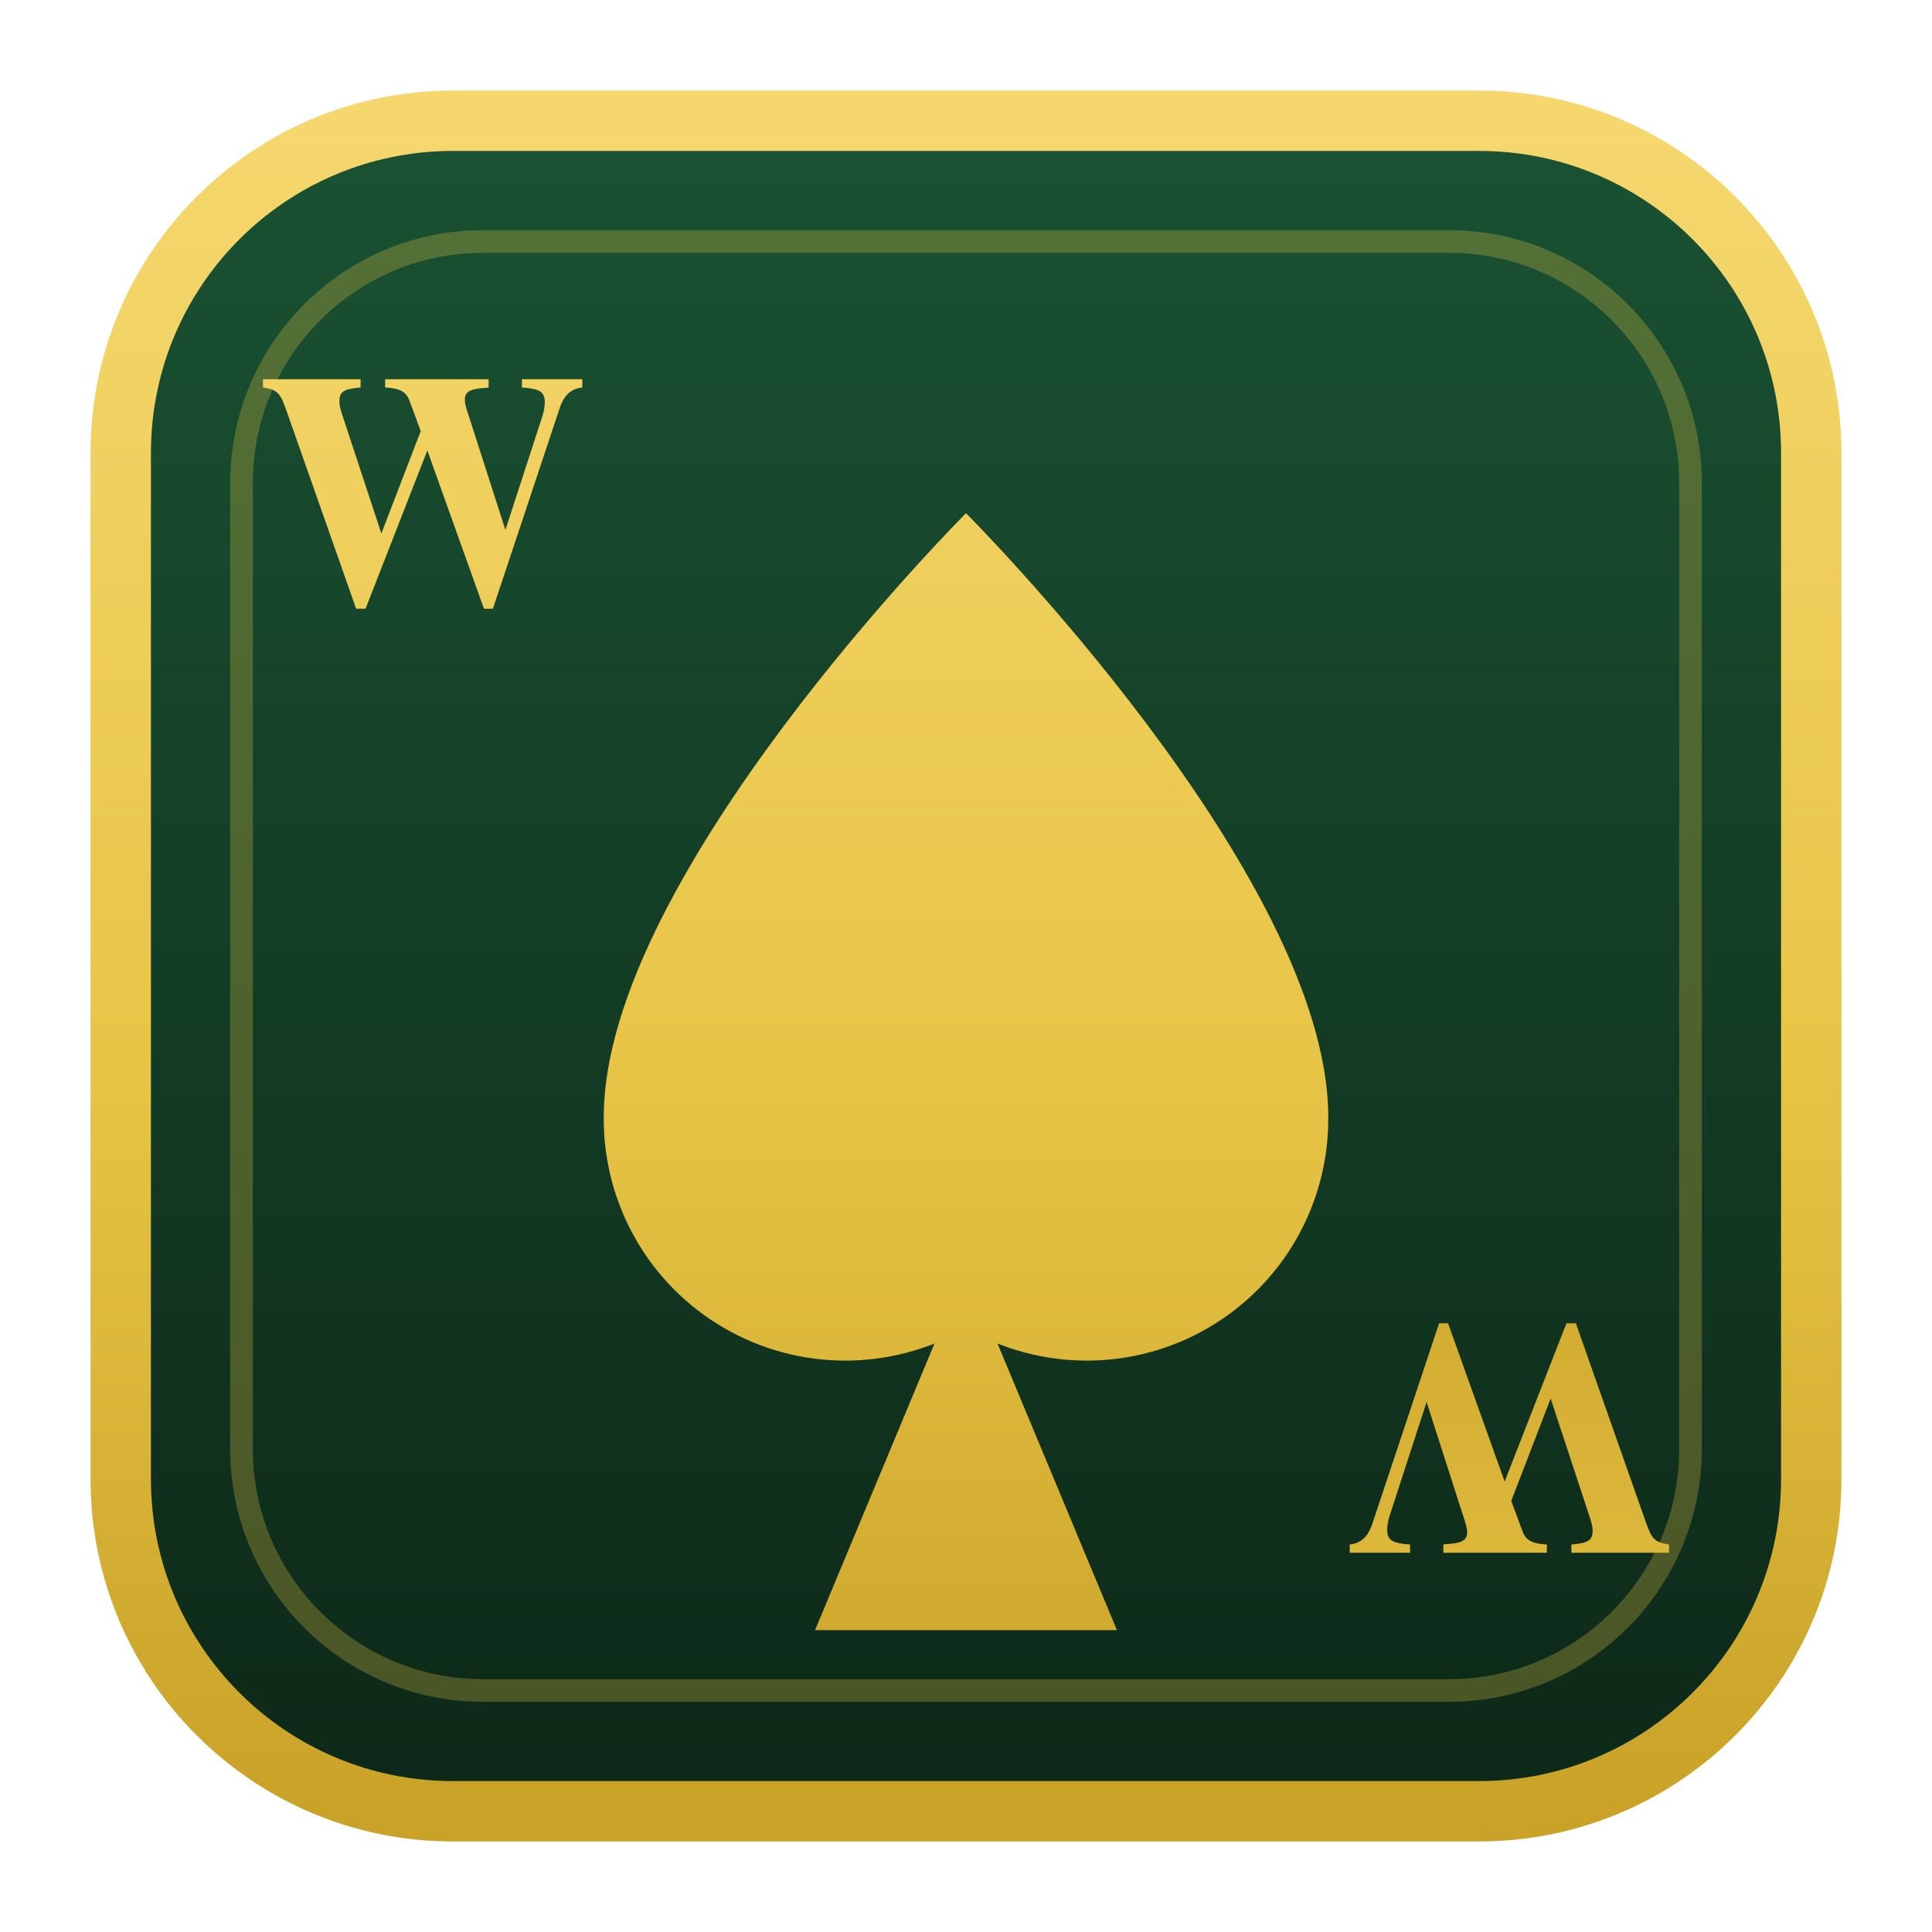
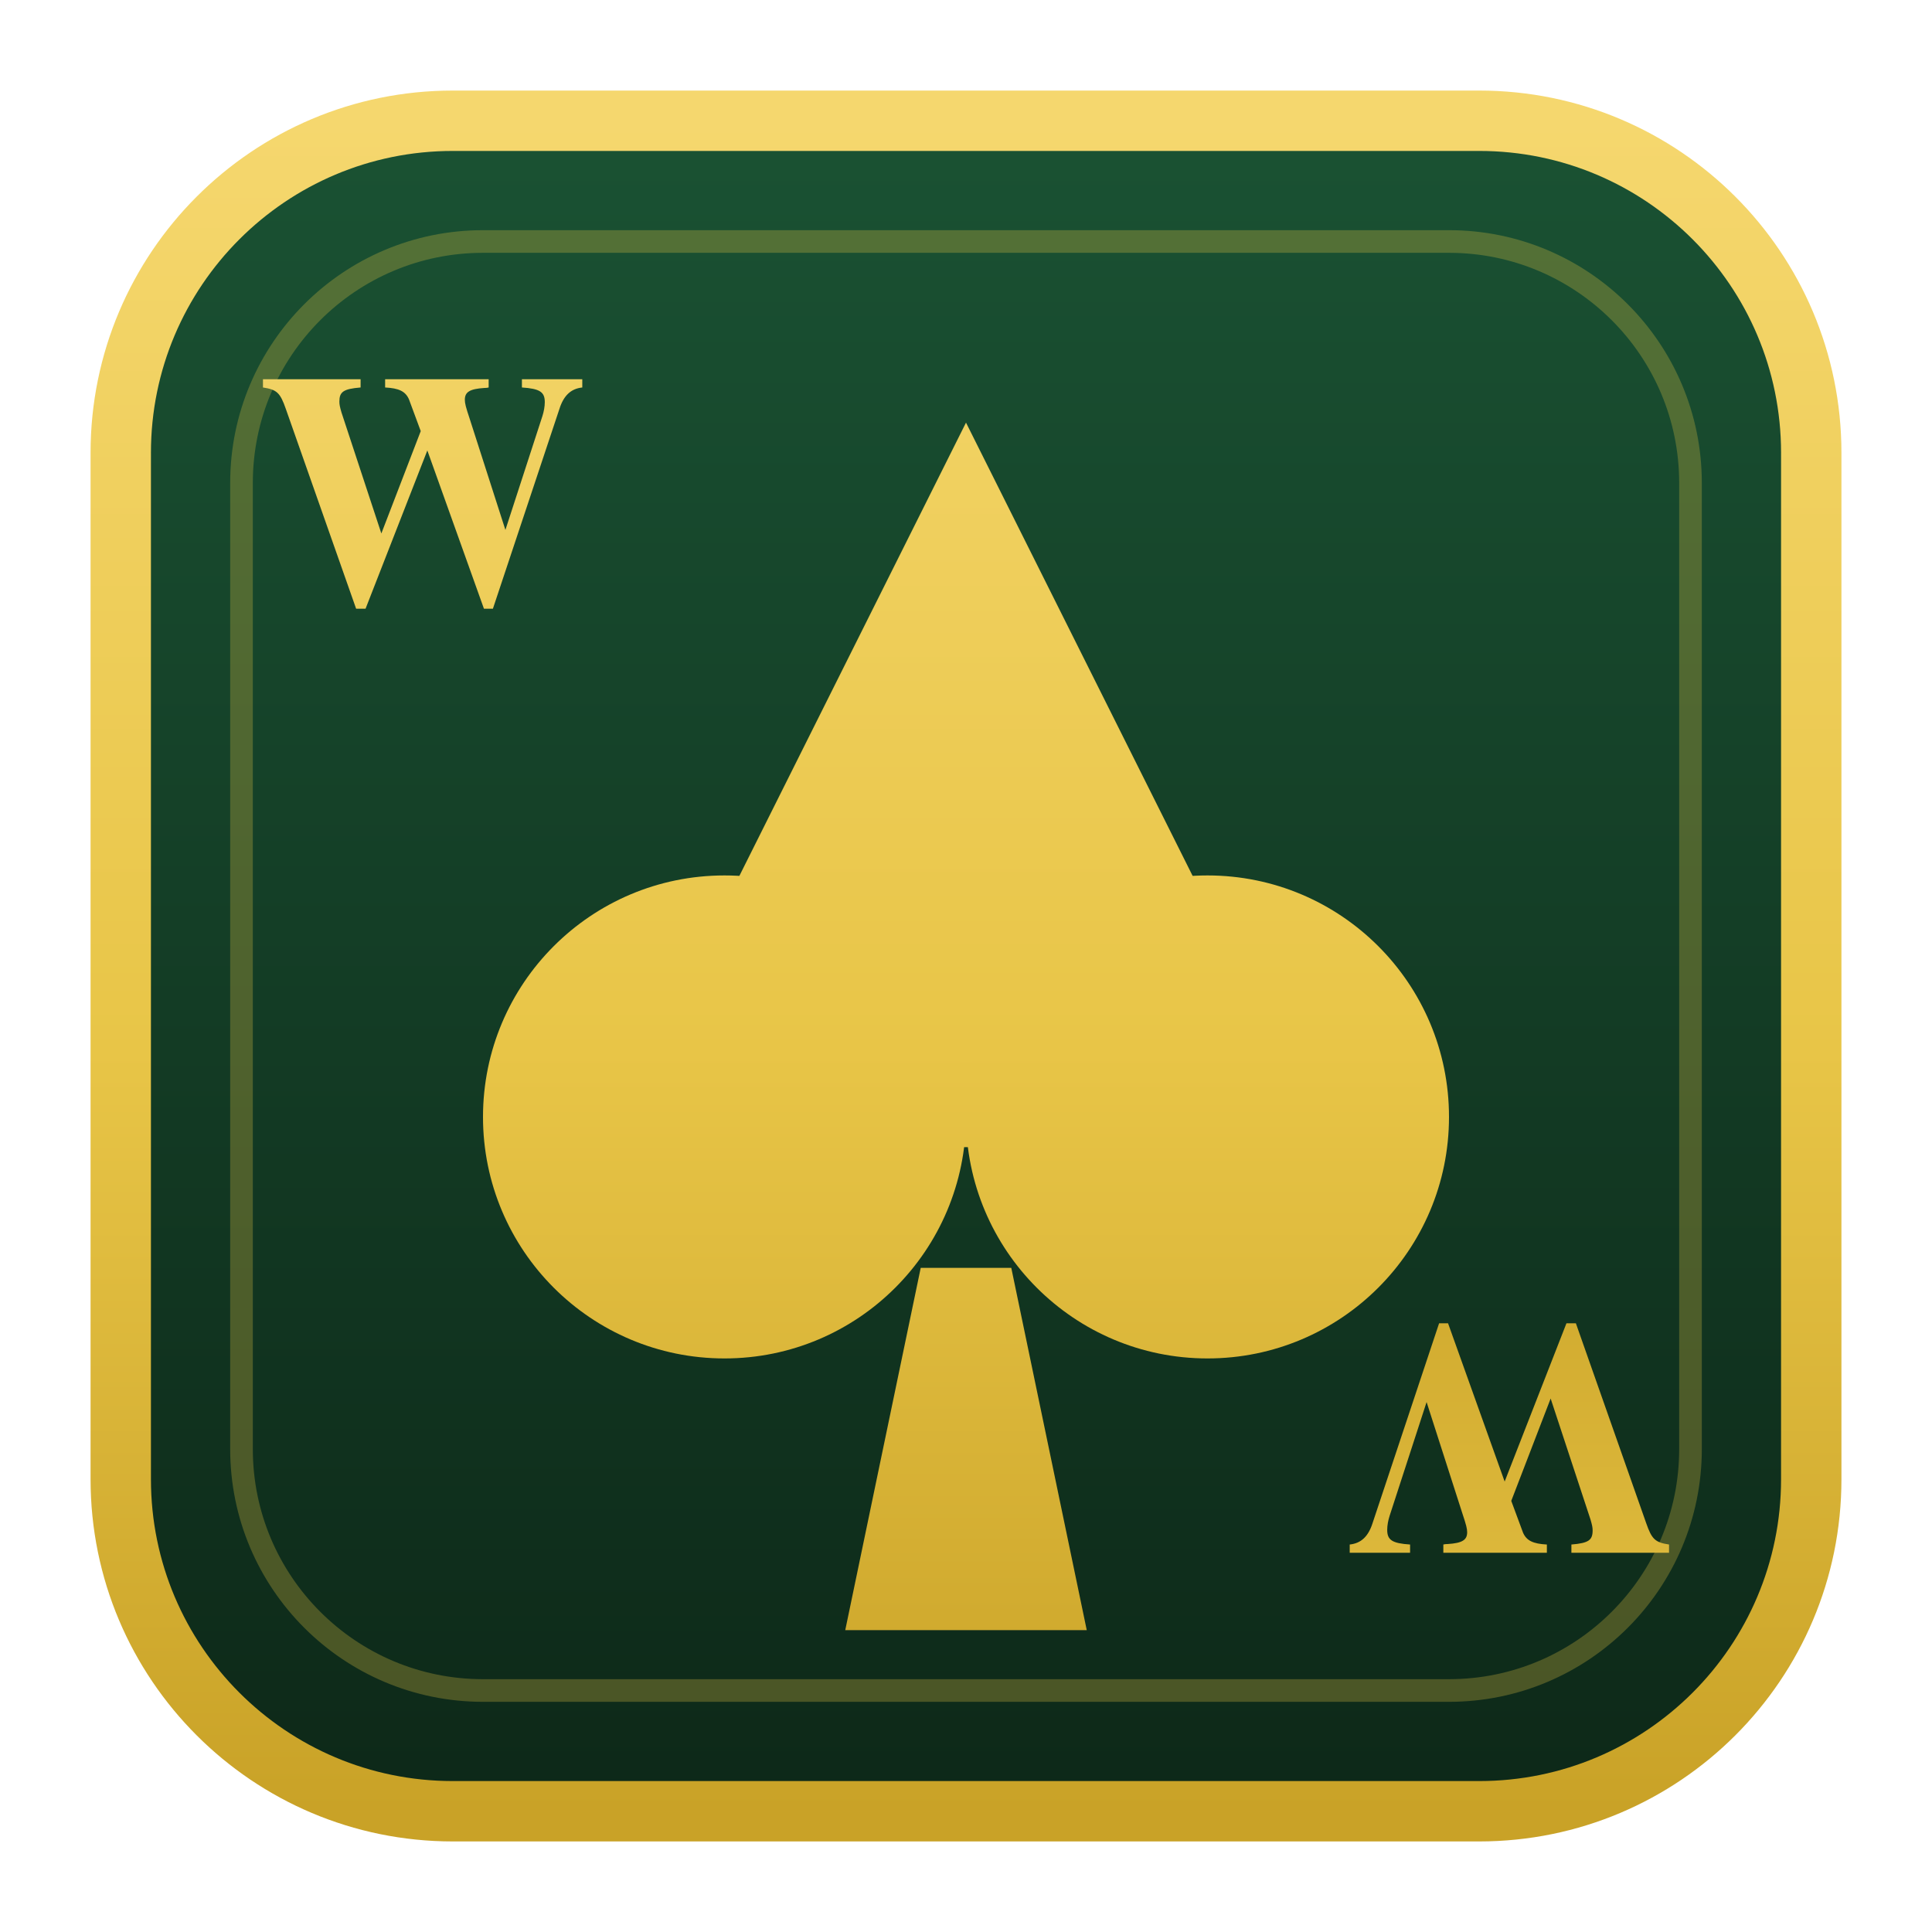
- <svg xmlns="http://www.w3.org/2000/svg" viewBox="0 0 128 128" role="img" aria-label="WhisT">
+ <svg xmlns="http://www.w3.org/2000/svg" viewBox="0 0 128 128" role="img" aria-label="WhisT" direction="ltr">
  <defs>
    <linearGradient id="felt" x1="64" y1="8" x2="64" y2="120" gradientUnits="userSpaceOnUse">
      <stop stop-color="#1a5233" />
      <stop offset="1" stop-color="#0d2818" />
    </linearGradient>
    <linearGradient id="gold" x1="64" y1="8" x2="64" y2="120" gradientUnits="userSpaceOnUse">
      <stop stop-color="#f5d76e" />
      <stop offset="0.55" stop-color="#e8c547" />
      <stop offset="1" stop-color="#c9a227" />
    </linearGradient>
  </defs>
  <rect x="8" y="8" width="112" height="112" rx="22" fill="url(#felt)" />
  <rect x="8" y="8" width="112" height="112" rx="22" fill="none" stroke="url(#gold)" stroke-width="4" />
  <rect x="16" y="16" width="96" height="96" rx="16" fill="none" stroke="#e8c547" stroke-opacity="0.28" stroke-width="1.5" />
  <text x="28" y="40" fill="url(#gold)" font-family="Georgia, Times, serif" font-size="22" font-weight="700" text-anchor="middle">W</text>
  <g transform="rotate(180 100 96)">
    <text x="100" y="104" fill="url(#gold)" font-family="Georgia, Times, serif" font-size="22" font-weight="700" text-anchor="middle">W</text>
  </g>
-   <path fill="url(#gold)" d="M64 34c0 0-24 24-24 40a16 16 0 0 0 24 14 16 16 0 0 0 24-14c0-16-24-40-24-40z" />
-   <path fill="url(#gold)" d="M64 84 54 108h20L64 84z" />
+   <g fill="url(#gold)">
+     <path d="M64 28 L88 76 H40 Z" />
+     <circle cx="48" cy="74" r="16" />
+     <circle cx="80" cy="74" r="16" />
+     <path d="M61 84 L56 108 H72 L67 84 Z" />
+   </g>
</svg>
